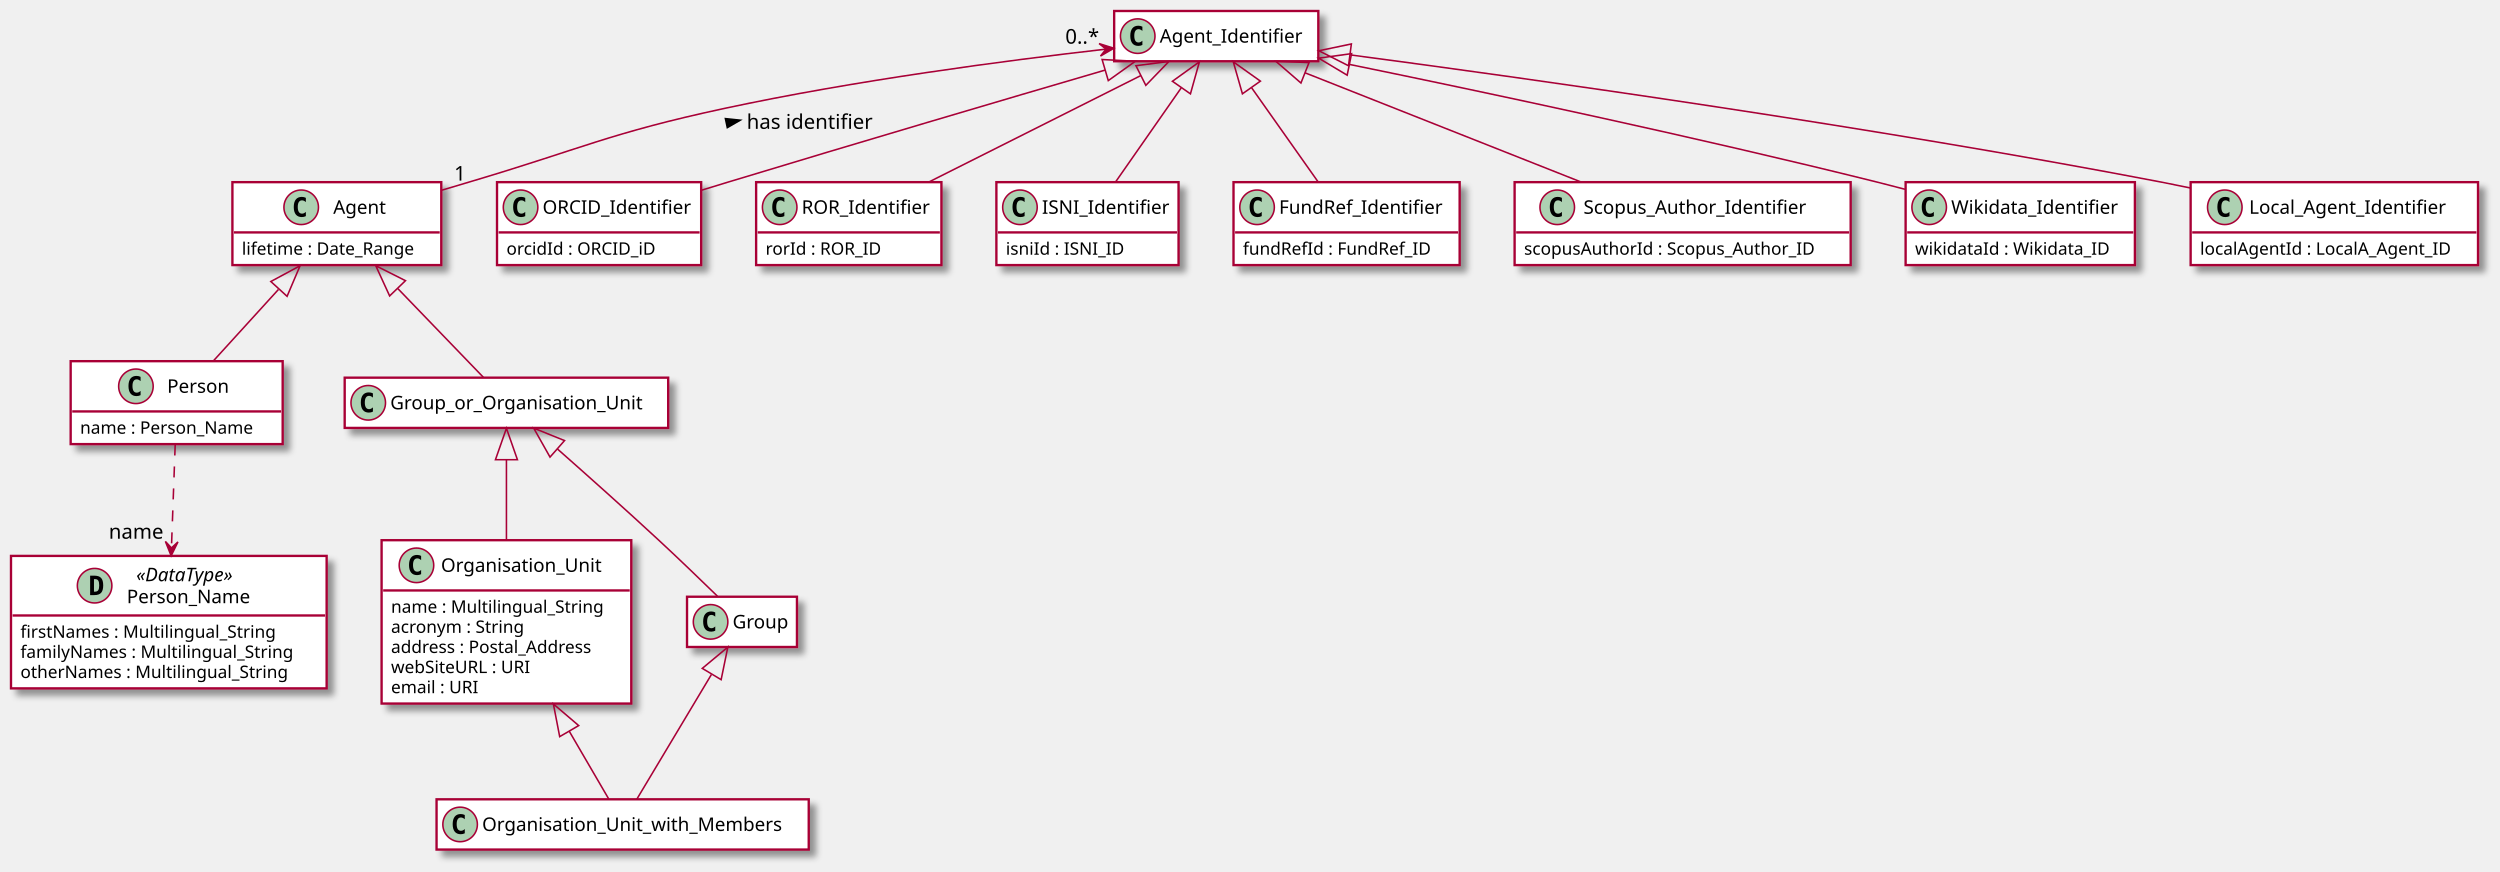
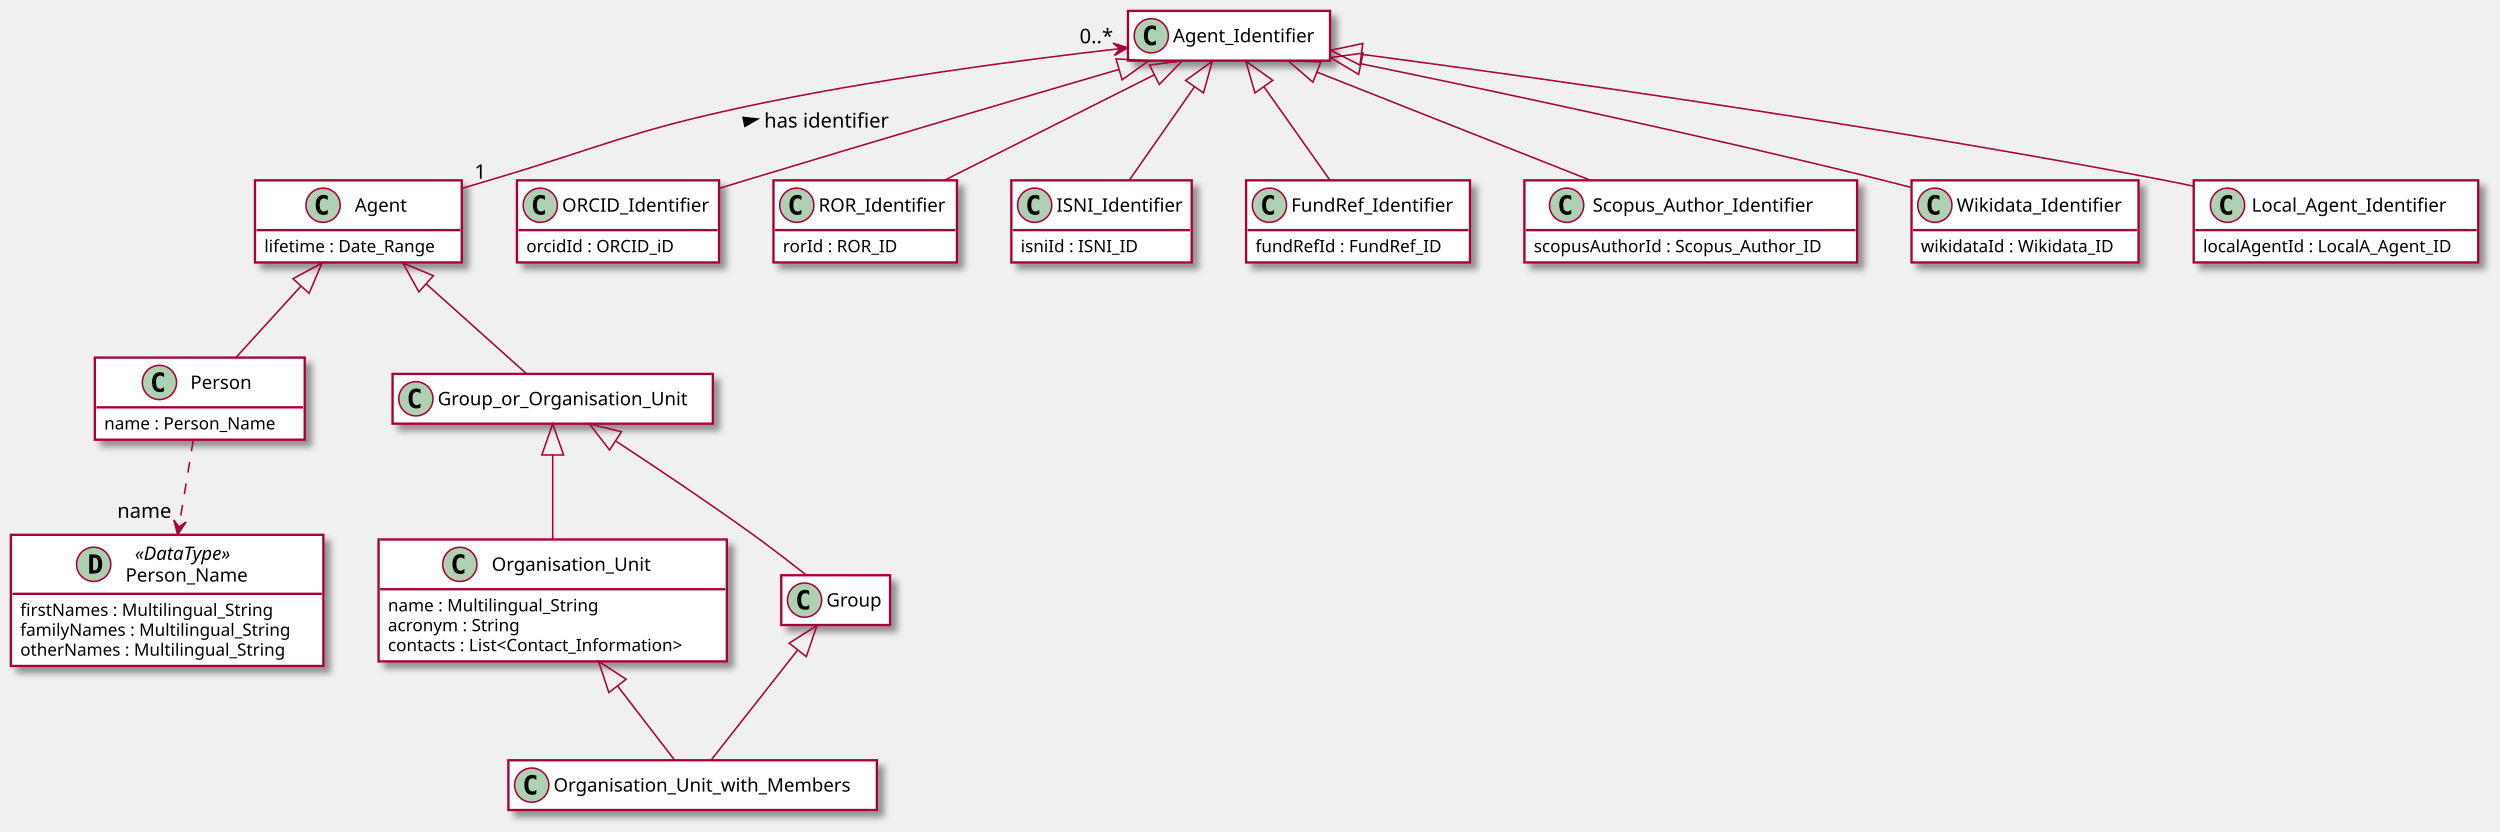
- <svg xmlns="http://www.w3.org/2000/svg" contentScriptType="application/ecmascript" contentStyleType="text/css" height="555px" preserveAspectRatio="none" style="width:1592px;height:555px;background:#FFFFFF;" version="1.1" viewBox="0 0 1592 555" width="1592px" zoomAndPan="magnify">
+ <svg xmlns="http://www.w3.org/2000/svg" contentScriptType="application/ecmascript" contentStyleType="text/css" height="535px" preserveAspectRatio="none" style="width:1608px;height:535px;background:#FFFFFF;" version="1.1" viewBox="0 0 1608 535" width="1608px" zoomAndPan="magnify">
  <defs>
-     <filter height="300%" id="f1h474g805j4cb" width="300%" x="-1" y="-1">
+     <filter height="300%" id="f1c7qupu6q05fz" width="300%" x="-1" y="-1">
      <feGaussianBlur result="blurOut" stdDeviation="2.0" />
      <feColorMatrix in="blurOut" result="blurOut2" type="matrix" values="0 0 0 0 0 0 0 0 0 0 0 0 0 0 0 0 0 0 .4 0" />
      <feOffset dx="4.0" dy="4.0" in="blurOut2" result="blurOut3" />
      <feBlend in="SourceGraphic" in2="blurOut3" mode="normal" />
    </filter>
  </defs>
  <g>
-     <rect codeLine="10" fill="#FFFFFF" filter="url(#f1h474g805j4cb)" height="52.805" id="Agent" style="stroke:#A80036;stroke-width:1.5;" width="133" x="148" y="116" />
-     <ellipse cx="191.8" cy="132" fill="#ADD1B2" rx="11" ry="11" style="stroke:#A80036;stroke-width:1.0;" />
-     <path d="M194.769,137.641 Q194.191,137.938 193.55,138.078 Q192.909,138.234 192.206,138.234 Q189.706,138.234 188.378,136.594 Q187.066,134.938 187.066,131.812 Q187.066,128.688 188.378,127.031 Q189.706,125.375 192.206,125.375 Q192.909,125.375 193.55,125.531 Q194.206,125.688 194.769,125.984 L194.769,128.703 Q194.144,128.125 193.55,127.859 Q192.956,127.578 192.331,127.578 Q190.988,127.578 190.3,128.656 Q189.613,129.719 189.613,131.812 Q189.613,133.906 190.3,134.984 Q190.988,136.047 192.331,136.047 Q192.956,136.047 193.55,135.781 Q194.144,135.5 194.769,134.922 L194.769,137.641 Z " fill="#000000" />
-     <text fill="#000000" font-family="sans-serif" font-size="12" lengthAdjust="spacing" textLength="37" x="212.2" y="136.154">Agent</text>
-     <line style="stroke:#A80036;stroke-width:1.5;" x1="149" x2="280" y1="148" y2="148" />
-     <text fill="#000000" font-family="sans-serif" font-size="11" lengthAdjust="spacing" textLength="121" x="154" y="162.21">lifetime : Date_Range</text>
-     <rect codeLine="16" fill="#FFFFFF" filter="url(#f1h474g805j4cb)" height="52.805" id="Person" style="stroke:#A80036;stroke-width:1.5;" width="135" x="45" y="230" />
-     <ellipse cx="86.55" cy="246" fill="#ADD1B2" rx="11" ry="11" style="stroke:#A80036;stroke-width:1.0;" />
-     <path d="M89.519,251.641 Q88.941,251.938 88.3,252.078 Q87.659,252.234 86.956,252.234 Q84.456,252.234 83.128,250.594 Q81.816,248.938 81.816,245.812 Q81.816,242.688 83.128,241.031 Q84.456,239.375 86.956,239.375 Q87.659,239.375 88.3,239.531 Q88.956,239.688 89.519,239.984 L89.519,242.703 Q88.894,242.125 88.3,241.859 Q87.706,241.578 87.081,241.578 Q85.737,241.578 85.05,242.656 Q84.362,243.719 84.362,245.812 Q84.362,247.906 85.05,248.984 Q85.737,250.047 87.081,250.047 Q87.706,250.047 88.3,249.781 Q88.894,249.5 89.519,248.922 L89.519,251.641 Z " fill="#000000" />
-     <text fill="#000000" font-family="sans-serif" font-size="12" lengthAdjust="spacing" textLength="44" x="106.45" y="250.154">Person</text>
-     <line style="stroke:#A80036;stroke-width:1.5;" x1="46" x2="179" y1="262" y2="262" />
-     <text fill="#000000" font-family="sans-serif" font-size="11" lengthAdjust="spacing" textLength="123" x="51" y="276.21">name : Person_Name</text>
-     <rect codeLine="75" fill="#FFFFFF" filter="url(#f1h474g805j4cb)" height="84.352" id="Person_Name" style="stroke:#A80036;stroke-width:1.5;" width="201" x="7" y="354" />
-     <ellipse cx="60.25" cy="372.969" fill="#ADD0B2" rx="11" ry="11" style="stroke:#A80036;stroke-width:1.0;" />
-     <path d="M59.844,368.781 L59.844,376.766 L60.5,376.766 Q61.938,376.766 62.547,375.859 Q63.172,374.938 63.172,372.766 Q63.172,370.594 62.547,369.688 Q61.938,368.781 60.5,368.781 L59.844,368.781 Z M57.391,366.578 L60.016,366.578 Q63.047,366.578 64.375,368.031 Q65.719,369.469 65.719,372.766 Q65.719,376.062 64.375,377.516 Q63.047,378.969 60.016,378.969 L57.391,378.969 L57.391,366.578 Z " fill="#000000" />
-     <text fill="#000000" font-family="sans-serif" font-size="12" font-style="italic" lengthAdjust="spacing" textLength="74" x="86.75" y="370.139">«DataType»</text>
-     <text fill="#000000" font-family="sans-serif" font-size="12" lengthAdjust="spacing" textLength="86" x="80.75" y="384.107">Person_Name</text>
-     <line style="stroke:#A80036;stroke-width:1.5;" x1="8" x2="207" y1="391.938" y2="391.938" />
-     <text fill="#000000" font-family="sans-serif" font-size="11" lengthAdjust="spacing" textLength="178" x="13" y="406.148">firstNames : Multilingual_String</text>
-     <text fill="#000000" font-family="sans-serif" font-size="11" lengthAdjust="spacing" textLength="189" x="13" y="418.953">familyNames : Multilingual_String</text>
-     <text fill="#000000" font-family="sans-serif" font-size="11" lengthAdjust="spacing" textLength="185" x="13" y="431.757">otherNames : Multilingual_String</text>
-     <rect codeLine="22" fill="#FFFFFF" filter="url(#f1h474g805j4cb)" height="32" id="Agent_Identifier" style="stroke:#A80036;stroke-width:1.5;" width="130" x="709.5" y="7" />
-     <ellipse cx="724.5" cy="23" fill="#ADD1B2" rx="11" ry="11" style="stroke:#A80036;stroke-width:1.0;" />
-     <path d="M727.469,28.641 Q726.891,28.938 726.25,29.078 Q725.609,29.234 724.906,29.234 Q722.406,29.234 721.078,27.594 Q719.766,25.938 719.766,22.812 Q719.766,19.688 721.078,18.031 Q722.406,16.375 724.906,16.375 Q725.609,16.375 726.25,16.531 Q726.906,16.688 727.469,16.984 L727.469,19.703 Q726.844,19.125 726.25,18.859 Q725.656,18.578 725.031,18.578 Q723.688,18.578 723,19.656 Q722.312,20.719 722.312,22.812 Q722.312,24.906 723,25.984 Q723.688,27.047 725.031,27.047 Q725.656,27.047 726.25,26.781 Q726.844,26.5 727.469,25.922 L727.469,28.641 Z " fill="#000000" />
-     <text fill="#000000" font-family="sans-serif" font-size="12" lengthAdjust="spacing" textLength="98" x="738.5" y="27.154">Agent_Identifier</text>
-     <rect codeLine="27" fill="#FFFFFF" filter="url(#f1h474g805j4cb)" height="52.805" id="ORCID_Identifier" style="stroke:#A80036;stroke-width:1.5;" width="130" x="316.5" y="116" />
-     <ellipse cx="331.5" cy="132" fill="#ADD1B2" rx="11" ry="11" style="stroke:#A80036;stroke-width:1.0;" />
-     <path d="M334.469,137.641 Q333.891,137.938 333.25,138.078 Q332.609,138.234 331.906,138.234 Q329.406,138.234 328.078,136.594 Q326.766,134.938 326.766,131.812 Q326.766,128.688 328.078,127.031 Q329.406,125.375 331.906,125.375 Q332.609,125.375 333.25,125.531 Q333.906,125.688 334.469,125.984 L334.469,128.703 Q333.844,128.125 333.25,127.859 Q332.656,127.578 332.031,127.578 Q330.688,127.578 330,128.656 Q329.312,129.719 329.312,131.812 Q329.312,133.906 330,134.984 Q330.688,136.047 332.031,136.047 Q332.656,136.047 333.25,135.781 Q333.844,135.5 334.469,134.922 L334.469,137.641 Z " fill="#000000" />
-     <text fill="#000000" font-family="sans-serif" font-size="12" lengthAdjust="spacing" textLength="98" x="345.5" y="136.154">ORCID_Identifier</text>
-     <line style="stroke:#A80036;stroke-width:1.5;" x1="317.5" x2="445.5" y1="148" y2="148" />
-     <text fill="#000000" font-family="sans-serif" font-size="11" lengthAdjust="spacing" textLength="102" x="322.5" y="162.21">orcidId : ORCID_iD</text>
-     <rect codeLine="33" fill="#FFFFFF" filter="url(#f1h474g805j4cb)" height="52.805" id="ROR_Identifier" style="stroke:#A80036;stroke-width:1.5;" width="118" x="481.5" y="116" />
-     <ellipse cx="496.5" cy="132" fill="#ADD1B2" rx="11" ry="11" style="stroke:#A80036;stroke-width:1.0;" />
-     <path d="M499.469,137.641 Q498.891,137.938 498.25,138.078 Q497.609,138.234 496.906,138.234 Q494.406,138.234 493.078,136.594 Q491.766,134.938 491.766,131.812 Q491.766,128.688 493.078,127.031 Q494.406,125.375 496.906,125.375 Q497.609,125.375 498.25,125.531 Q498.906,125.688 499.469,125.984 L499.469,128.703 Q498.844,128.125 498.25,127.859 Q497.656,127.578 497.031,127.578 Q495.688,127.578 495,128.656 Q494.312,129.719 494.312,131.812 Q494.312,133.906 495,134.984 Q495.688,136.047 497.031,136.047 Q497.656,136.047 498.25,135.781 Q498.844,135.5 499.469,134.922 L499.469,137.641 Z " fill="#000000" />
-     <text fill="#000000" font-family="sans-serif" font-size="12" lengthAdjust="spacing" textLength="86" x="510.5" y="136.154">ROR_Identifier</text>
-     <line style="stroke:#A80036;stroke-width:1.5;" x1="482.5" x2="598.5" y1="148" y2="148" />
-     <text fill="#000000" font-family="sans-serif" font-size="11" lengthAdjust="spacing" textLength="79" x="487.5" y="162.21">rorId : ROR_ID</text>
-     <rect codeLine="39" fill="#FFFFFF" filter="url(#f1h474g805j4cb)" height="52.805" id="ISNI_Identifier" style="stroke:#A80036;stroke-width:1.5;" width="116" x="634.5" y="116" />
-     <ellipse cx="649.5" cy="132" fill="#ADD1B2" rx="11" ry="11" style="stroke:#A80036;stroke-width:1.0;" />
-     <path d="M652.469,137.641 Q651.891,137.938 651.25,138.078 Q650.609,138.234 649.906,138.234 Q647.406,138.234 646.078,136.594 Q644.766,134.938 644.766,131.812 Q644.766,128.688 646.078,127.031 Q647.406,125.375 649.906,125.375 Q650.609,125.375 651.25,125.531 Q651.906,125.688 652.469,125.984 L652.469,128.703 Q651.844,128.125 651.25,127.859 Q650.656,127.578 650.031,127.578 Q648.688,127.578 648,128.656 Q647.312,129.719 647.312,131.812 Q647.312,133.906 648,134.984 Q648.688,136.047 650.031,136.047 Q650.656,136.047 651.25,135.781 Q651.844,135.5 652.469,134.922 L652.469,137.641 Z " fill="#000000" />
-     <text fill="#000000" font-family="sans-serif" font-size="12" lengthAdjust="spacing" textLength="84" x="663.5" y="136.154">ISNI_Identifier</text>
-     <line style="stroke:#A80036;stroke-width:1.5;" x1="635.5" x2="749.5" y1="148" y2="148" />
-     <text fill="#000000" font-family="sans-serif" font-size="11" lengthAdjust="spacing" textLength="81" x="640.5" y="162.21">isniId : ISNI_ID</text>
-     <rect codeLine="45" fill="#FFFFFF" filter="url(#f1h474g805j4cb)" height="52.805" id="FundRef_Identifier" style="stroke:#A80036;stroke-width:1.5;" width="144" x="785.5" y="116" />
-     <ellipse cx="800.5" cy="132" fill="#ADD1B2" rx="11" ry="11" style="stroke:#A80036;stroke-width:1.0;" />
-     <path d="M803.469,137.641 Q802.891,137.938 802.25,138.078 Q801.609,138.234 800.906,138.234 Q798.406,138.234 797.078,136.594 Q795.766,134.938 795.766,131.812 Q795.766,128.688 797.078,127.031 Q798.406,125.375 800.906,125.375 Q801.609,125.375 802.25,125.531 Q802.906,125.688 803.469,125.984 L803.469,128.703 Q802.844,128.125 802.25,127.859 Q801.656,127.578 801.031,127.578 Q799.688,127.578 799,128.656 Q798.312,129.719 798.312,131.812 Q798.312,133.906 799,134.984 Q799.688,136.047 801.031,136.047 Q801.656,136.047 802.25,135.781 Q802.844,135.5 803.469,134.922 L803.469,137.641 Z " fill="#000000" />
-     <text fill="#000000" font-family="sans-serif" font-size="12" lengthAdjust="spacing" textLength="112" x="814.5" y="136.154">FundRef_Identifier</text>
-     <line style="stroke:#A80036;stroke-width:1.5;" x1="786.5" x2="928.5" y1="148" y2="148" />
-     <text fill="#000000" font-family="sans-serif" font-size="11" lengthAdjust="spacing" textLength="127" x="791.5" y="162.21">fundRefId : FundRef_ID</text>
-     <rect codeLine="51" fill="#FFFFFF" filter="url(#f1h474g805j4cb)" height="52.805" id="Scopus_Author_Identifier" style="stroke:#A80036;stroke-width:1.5;" width="214" x="964.5" y="116" />
-     <ellipse cx="991.65" cy="132" fill="#ADD1B2" rx="11" ry="11" style="stroke:#A80036;stroke-width:1.0;" />
-     <path d="M994.619,137.641 Q994.041,137.938 993.4,138.078 Q992.759,138.234 992.056,138.234 Q989.556,138.234 988.228,136.594 Q986.916,134.938 986.916,131.812 Q986.916,128.688 988.228,127.031 Q989.556,125.375 992.056,125.375 Q992.759,125.375 993.4,125.531 Q994.056,125.688 994.619,125.984 L994.619,128.703 Q993.994,128.125 993.4,127.859 Q992.806,127.578 992.181,127.578 Q990.837,127.578 990.15,128.656 Q989.462,129.719 989.462,131.812 Q989.462,133.906 990.15,134.984 Q990.837,136.047 992.181,136.047 Q992.806,136.047 993.4,135.781 Q993.994,135.5 994.619,134.922 L994.619,137.641 Z " fill="#000000" />
-     <text fill="#000000" font-family="sans-serif" font-size="12" lengthAdjust="spacing" textLength="155" x="1008.35" y="136.154">Scopus_Author_Identifier</text>
-     <line style="stroke:#A80036;stroke-width:1.5;" x1="965.5" x2="1177.5" y1="148" y2="148" />
-     <text fill="#000000" font-family="sans-serif" font-size="11" lengthAdjust="spacing" textLength="202" x="970.5" y="162.21">scopusAuthorId : Scopus_Author_ID</text>
-     <rect codeLine="57" fill="#FFFFFF" filter="url(#f1h474g805j4cb)" height="52.805" id="Wikidata_Identifier" style="stroke:#A80036;stroke-width:1.5;" width="146" x="1213.5" y="116" />
-     <ellipse cx="1228.5" cy="132" fill="#ADD1B2" rx="11" ry="11" style="stroke:#A80036;stroke-width:1.0;" />
-     <path d="M1231.469,137.641 Q1230.891,137.938 1230.25,138.078 Q1229.609,138.234 1228.906,138.234 Q1226.406,138.234 1225.078,136.594 Q1223.766,134.938 1223.766,131.812 Q1223.766,128.688 1225.078,127.031 Q1226.406,125.375 1228.906,125.375 Q1229.609,125.375 1230.25,125.531 Q1230.906,125.688 1231.469,125.984 L1231.469,128.703 Q1230.844,128.125 1230.25,127.859 Q1229.656,127.578 1229.031,127.578 Q1227.688,127.578 1227,128.656 Q1226.312,129.719 1226.312,131.812 Q1226.312,133.906 1227,134.984 Q1227.688,136.047 1229.031,136.047 Q1229.656,136.047 1230.25,135.781 Q1230.844,135.5 1231.469,134.922 L1231.469,137.641 Z " fill="#000000" />
-     <text fill="#000000" font-family="sans-serif" font-size="12" lengthAdjust="spacing" textLength="114" x="1242.5" y="136.154">Wikidata_Identifier</text>
-     <line style="stroke:#A80036;stroke-width:1.5;" x1="1214.5" x2="1358.5" y1="148" y2="148" />
-     <text fill="#000000" font-family="sans-serif" font-size="11" lengthAdjust="spacing" textLength="131" x="1219.5" y="162.21">wikidataId : Wikidata_ID</text>
-     <rect codeLine="63" fill="#FFFFFF" filter="url(#f1h474g805j4cb)" height="52.805" id="Local_Agent_Identifier" style="stroke:#A80036;stroke-width:1.5;" width="183" x="1395" y="116" />
-     <ellipse cx="1416.75" cy="132" fill="#ADD1B2" rx="11" ry="11" style="stroke:#A80036;stroke-width:1.0;" />
-     <path d="M1419.719,137.641 Q1419.141,137.938 1418.5,138.078 Q1417.859,138.234 1417.156,138.234 Q1414.656,138.234 1413.328,136.594 Q1412.016,134.938 1412.016,131.812 Q1412.016,128.688 1413.328,127.031 Q1414.656,125.375 1417.156,125.375 Q1417.859,125.375 1418.5,125.531 Q1419.156,125.688 1419.719,125.984 L1419.719,128.703 Q1419.094,128.125 1418.5,127.859 Q1417.906,127.578 1417.281,127.578 Q1415.938,127.578 1415.25,128.656 Q1414.562,129.719 1414.562,131.812 Q1414.562,133.906 1415.25,134.984 Q1415.938,136.047 1417.281,136.047 Q1417.906,136.047 1418.5,135.781 Q1419.094,135.5 1419.719,134.922 L1419.719,137.641 Z " fill="#000000" />
-     <text fill="#000000" font-family="sans-serif" font-size="12" lengthAdjust="spacing" textLength="136" x="1432.25" y="136.154">Local_Agent_Identifier</text>
-     <line style="stroke:#A80036;stroke-width:1.5;" x1="1396" x2="1577" y1="148" y2="148" />
-     <text fill="#000000" font-family="sans-serif" font-size="11" lengthAdjust="spacing" textLength="171" x="1401" y="162.21">localAgentId : LocalA_Agent_ID</text>
-     <rect codeLine="91" fill="#FFFFFF" filter="url(#f1h474g805j4cb)" height="32" id="Group_or_Organisation_Unit" style="stroke:#A80036;stroke-width:1.5;" width="206" x="219.5" y="240.5" />
-     <ellipse cx="234.5" cy="256.5" fill="#ADD1B2" rx="11" ry="11" style="stroke:#A80036;stroke-width:1.0;" />
-     <path d="M237.469,262.141 Q236.891,262.438 236.25,262.578 Q235.609,262.734 234.906,262.734 Q232.406,262.734 231.078,261.094 Q229.766,259.438 229.766,256.312 Q229.766,253.188 231.078,251.531 Q232.406,249.875 234.906,249.875 Q235.609,249.875 236.25,250.031 Q236.906,250.188 237.469,250.484 L237.469,253.203 Q236.844,252.625 236.25,252.359 Q235.656,252.078 235.031,252.078 Q233.688,252.078 233,253.156 Q232.312,254.219 232.312,256.312 Q232.312,258.406 233,259.484 Q233.688,260.547 235.031,260.547 Q235.656,260.547 236.25,260.281 Q236.844,260 237.469,259.422 L237.469,262.141 Z " fill="#000000" />
-     <text fill="#000000" font-family="sans-serif" font-size="12" lengthAdjust="spacing" textLength="174" x="248.5" y="260.654">Group_or_Organisation_Unit</text>
-     <rect codeLine="109" fill="#FFFFFF" filter="url(#f1h474g805j4cb)" height="104.023" id="Organisation_Unit" style="stroke:#A80036;stroke-width:1.5;" width="159" x="243" y="344" />
-     <ellipse cx="265.2" cy="360" fill="#ADD1B2" rx="11" ry="11" style="stroke:#A80036;stroke-width:1.0;" />
-     <path d="M268.169,365.641 Q267.591,365.938 266.95,366.078 Q266.309,366.234 265.606,366.234 Q263.106,366.234 261.778,364.594 Q260.466,362.938 260.466,359.812 Q260.466,356.688 261.778,355.031 Q263.106,353.375 265.606,353.375 Q266.309,353.375 266.95,353.531 Q267.606,353.688 268.169,353.984 L268.169,356.703 Q267.544,356.125 266.95,355.859 Q266.356,355.578 265.731,355.578 Q264.387,355.578 263.7,356.656 Q263.012,357.719 263.012,359.812 Q263.012,361.906 263.7,362.984 Q264.387,364.047 265.731,364.047 Q266.356,364.047 266.95,363.781 Q267.544,363.5 268.169,362.922 L268.169,365.641 Z " fill="#000000" />
-     <text fill="#000000" font-family="sans-serif" font-size="12" lengthAdjust="spacing" textLength="111" x="280.8" y="364.154">Organisation_Unit</text>
-     <line style="stroke:#A80036;stroke-width:1.5;" x1="244" x2="401" y1="376" y2="376" />
-     <text fill="#000000" font-family="sans-serif" font-size="11" lengthAdjust="spacing" textLength="147" x="249" y="390.21">name : Multilingual_String</text>
-     <text fill="#000000" font-family="sans-serif" font-size="11" lengthAdjust="spacing" textLength="95" x="249" y="403.015">acronym : String</text>
-     <text fill="#000000" font-family="sans-serif" font-size="11" lengthAdjust="spacing" textLength="147" x="249" y="415.82">address : Postal_Address</text>
-     <text fill="#000000" font-family="sans-serif" font-size="11" lengthAdjust="spacing" textLength="96" x="249" y="428.625">webSiteURL : URI</text>
-     <text fill="#000000" font-family="sans-serif" font-size="11" lengthAdjust="spacing" textLength="61" x="249" y="441.429">email : URI</text>
-     <rect codeLine="100" fill="#FFFFFF" filter="url(#f1h474g805j4cb)" height="32" id="Group" style="stroke:#A80036;stroke-width:1.5;" width="70" x="437.5" y="380" />
-     <ellipse cx="452.5" cy="396" fill="#ADD1B2" rx="11" ry="11" style="stroke:#A80036;stroke-width:1.0;" />
-     <path d="M455.469,401.641 Q454.891,401.938 454.25,402.078 Q453.609,402.234 452.906,402.234 Q450.406,402.234 449.078,400.594 Q447.766,398.938 447.766,395.812 Q447.766,392.688 449.078,391.031 Q450.406,389.375 452.906,389.375 Q453.609,389.375 454.25,389.531 Q454.906,389.688 455.469,389.984 L455.469,392.703 Q454.844,392.125 454.25,391.859 Q453.656,391.578 453.031,391.578 Q451.688,391.578 451,392.656 Q450.312,393.719 450.312,395.812 Q450.312,397.906 451,398.984 Q451.688,400.047 453.031,400.047 Q453.656,400.047 454.25,399.781 Q454.844,399.5 455.469,398.922 L455.469,401.641 Z " fill="#000000" />
-     <text fill="#000000" font-family="sans-serif" font-size="12" lengthAdjust="spacing" textLength="38" x="466.5" y="400.154">Group</text>
-     <rect codeLine="123" fill="#FFFFFF" filter="url(#f1h474g805j4cb)" height="32" id="Organisation_Unit_with_Members" style="stroke:#A80036;stroke-width:1.5;" width="237" x="278" y="509" />
-     <ellipse cx="293" cy="525" fill="#ADD1B2" rx="11" ry="11" style="stroke:#A80036;stroke-width:1.0;" />
-     <path d="M295.969,530.641 Q295.391,530.938 294.75,531.078 Q294.109,531.234 293.406,531.234 Q290.906,531.234 289.578,529.594 Q288.266,527.938 288.266,524.812 Q288.266,521.688 289.578,520.031 Q290.906,518.375 293.406,518.375 Q294.109,518.375 294.75,518.531 Q295.406,518.688 295.969,518.984 L295.969,521.703 Q295.344,521.125 294.75,520.859 Q294.156,520.578 293.531,520.578 Q292.188,520.578 291.5,521.656 Q290.812,522.719 290.812,524.812 Q290.812,526.906 291.5,527.984 Q292.188,529.047 293.531,529.047 Q294.156,529.047 294.75,528.781 Q295.344,528.5 295.969,527.922 L295.969,530.641 Z " fill="#000000" />
-     <text fill="#000000" font-family="sans-serif" font-size="12" lengthAdjust="spacing" textLength="205" x="307" y="529.154">Organisation_Unit_with_Members</text>
-     <path codeLine="71" d="M177.35,184.29 C163.46,199.54 148.08,216.43 135.79,229.92 " fill="none" id="Agent-backto-Person" style="stroke:#A80036;stroke-width:1.0;" />
-     <polygon fill="none" points="172.46,179.27,191.1,169.2,182.81,188.7,172.46,179.27" style="stroke:#A80036;stroke-width:1.0;" />
-     <path codeLine="83" d="M111.57,283.04 C110.9,301.45 109.98,326.8 109.18,348.73 " fill="none" id="Person-to-Person_Name" style="stroke:#A80036;stroke-width:1.0;stroke-dasharray:7.0,7.0;" />
-     <polygon fill="#A80036" points="108.99,353.93,113.322,345.085,109.176,348.933,105.328,344.787,108.99,353.93" style="stroke:#A80036;stroke-width:1.0;" />
-     <text fill="#000000" font-family="sans-serif" font-size="13" lengthAdjust="spacing" textLength="37" x="69.279" y="343.079">name</text>
-     <path codeLine="25" d="M704,31.32 C640.23,38.61 543.98,51.27 461.5,69 C387.79,84.85 370.8,94.6 298.5,116 C292.95,117.64 287.19,119.36 281.42,121.09 " fill="none" id="Agent_Identifier-backto-Agent" style="stroke:#A80036;stroke-width:1.0;" />
-     <polygon fill="#A80036" points="709.29,30.72,699.9,27.75,704.321,31.278,700.793,35.7,709.29,30.72" style="stroke:#A80036;stroke-width:1.0;" />
-     <polygon fill="#000000" points="471.391,76.527,461.933,75.532,463.154,81.282,471.391,76.527" style="stroke:#000000;stroke-width:1.0;" />
-     <text fill="#000000" font-family="sans-serif" font-size="13" lengthAdjust="spacing" textLength="82" x="475.5" y="82.067">has identifier</text>
-     <text fill="#000000" font-family="sans-serif" font-size="13" lengthAdjust="spacing" textLength="23" x="678.379" y="27.816">0..*</text>
-     <text fill="#000000" font-family="sans-serif" font-size="13" lengthAdjust="spacing" textLength="8" x="289.177" y="115.013">1</text>
-     <path codeLine="31" d="M703.67,44.65 C640.58,63.11 545.79,91.04 463.5,116 C458.08,117.64 452.46,119.36 446.82,121.1 " fill="none" id="Agent_Identifier-backto-ORCID_Identifier" style="stroke:#A80036;stroke-width:1.0;" />
-     <polygon fill="none" points="701.82,37.9,722.98,39,705.75,51.33,701.82,37.9" style="stroke:#A80036;stroke-width:1.0;" />
-     <path codeLine="37" d="M726.51,48.1 C687.15,67.86 631.59,95.76 591.45,115.92 " fill="none" id="Agent_Identifier-backto-ROR_Identifier" style="stroke:#A80036;stroke-width:1.0;" />
-     <polygon fill="none" points="723.37,41.84,744.39,39.12,729.66,54.35,723.37,41.84" style="stroke:#A80036;stroke-width:1.0;" />
-     <path codeLine="43" d="M752.23,55.92 C739.1,74.72 722.72,98.2 710.43,115.8 " fill="none" id="Agent_Identifier-backto-ISNI_Identifier" style="stroke:#A80036;stroke-width:1.0;" />
-     <polygon fill="none" points="746.59,51.76,763.78,39.36,758.07,59.77,746.59,51.76" style="stroke:#A80036;stroke-width:1.0;" />
-     <path codeLine="49" d="M797.05,55.92 C810.33,74.72 826.91,98.2 839.35,115.8 " fill="none" id="Agent_Identifier-backto-FundRef_Identifier" style="stroke:#A80036;stroke-width:1.0;" />
-     <polygon fill="none" points="791.17,59.74,785.35,39.36,802.61,51.66,791.17,59.74" style="stroke:#A80036;stroke-width:1.0;" />
-     <path codeLine="55" d="M831.08,46.38 C881.26,66.24 954.53,95.22 1006.98,115.97 " fill="none" id="Agent_Identifier-backto-Scopus_Author_Identifier" style="stroke:#A80036;stroke-width:1.0;" />
-     <polygon fill="none" points="828.44,52.87,812.42,39,833.59,39.85,828.44,52.87" style="stroke:#A80036;stroke-width:1.0;" />
-     <path codeLine="61" d="M859.46,41.05 C944.73,58.53 1079.69,87.15 1195.5,116 C1201.23,117.43 1207.15,118.96 1213.09,120.53 " fill="none" id="Agent_Identifier-backto-Wikidata_Identifier" style="stroke:#A80036;stroke-width:1.0;" />
-     <polygon fill="none" points="857.88,47.88,839.68,37.02,860.68,34.16,857.88,47.88" style="stroke:#A80036;stroke-width:1.0;" />
-     <path codeLine="67" d="M859.77,34.95 C976.75,50.44 1193.33,80.83 1376.5,116 C1382.47,117.15 1388.6,118.39 1394.78,119.69 " fill="none" id="Agent_Identifier-backto-Local_Agent_Identifier" style="stroke:#A80036;stroke-width:1.0;" />
-     <polygon fill="none" points="858.73,41.87,839.81,32.32,860.55,27.99,858.73,41.87" style="stroke:#A80036;stroke-width:1.0;" />
-     <path codeLine="96" d="M253.35,183.79 C272.25,203.39 293.85,225.79 307.8,240.26 " fill="none" id="Agent-backto-Group_or_Organisation_Unit" style="stroke:#A80036;stroke-width:1.0;" />
-     <polygon fill="none" points="248.12,188.45,239.28,169.2,258.2,178.73,248.12,188.45" style="stroke:#A80036;stroke-width:1.0;" />
-     <path codeLine="119" d="M322.5,292.82 C322.5,308.36 322.5,326.91 322.5,343.91 " fill="none" id="Group_or_Organisation_Unit-backto-Organisation_Unit" style="stroke:#A80036;stroke-width:1.0;" />
-     <polygon fill="none" points="315.5,292.74,322.5,272.74,329.5,292.74,315.5,292.74" style="stroke:#A80036;stroke-width:1.0;" />
-     <path codeLine="105" d="M354.94,285.88 C373.91,302.62 398.25,324.31 419.5,344 C432.24,355.8 446.4,369.46 456.88,379.67 " fill="none" id="Group_or_Organisation_Unit-backto-Group" style="stroke:#A80036;stroke-width:1.0;" />
-     <polygon fill="none" points="350.25,291.08,339.85,272.62,359.49,280.56,350.25,291.08" style="stroke:#A80036;stroke-width:1.0;" />
-     <path codeLine="128" d="M453.06,429.48 C437.77,455.04 417.15,489.48 405.5,508.95 " fill="none" id="Group-backto-Organisation_Unit_with_Members" style="stroke:#A80036;stroke-width:1.0;" />
-     <polygon fill="none" points="447.21,425.63,463.48,412.07,459.22,432.82,447.21,425.63" style="stroke:#A80036;stroke-width:1.0;" />
-     <path codeLine="132" d="M362.46,465.59 C371.95,481.87 381.18,497.71 387.63,508.77 " fill="none" id="Organisation_Unit-backto-Organisation_Unit_with_Members" style="stroke:#A80036;stroke-width:1.0;" />
-     <polygon fill="none" points="356.41,469.09,352.39,448.29,368.5,462.05,356.41,469.09" style="stroke:#A80036;stroke-width:1.0;" />
+     <rect codeLine="10" fill="#FFFFFF" filter="url(#f1c7qupu6q05fz)" height="52.805" id="Agent" style="stroke:#A80036;stroke-width:1.5;" width="133" x="164" y="116" />
+     <ellipse cx="207.8" cy="132" fill="#ADD1B2" rx="11" ry="11" style="stroke:#A80036;stroke-width:1.0;" />
+     <path d="M210.769,137.641 Q210.191,137.938 209.55,138.078 Q208.909,138.234 208.206,138.234 Q205.706,138.234 204.378,136.594 Q203.066,134.938 203.066,131.812 Q203.066,128.688 204.378,127.031 Q205.706,125.375 208.206,125.375 Q208.909,125.375 209.55,125.531 Q210.206,125.688 210.769,125.984 L210.769,128.703 Q210.144,128.125 209.55,127.859 Q208.956,127.578 208.331,127.578 Q206.988,127.578 206.3,128.656 Q205.613,129.719 205.613,131.812 Q205.613,133.906 206.3,134.984 Q206.988,136.047 208.331,136.047 Q208.956,136.047 209.55,135.781 Q210.144,135.5 210.769,134.922 L210.769,137.641 Z " fill="#000000" />
+     <text fill="#000000" font-family="sans-serif" font-size="12" lengthAdjust="spacing" textLength="37" x="228.2" y="136.154">Agent</text>
+     <line style="stroke:#A80036;stroke-width:1.5;" x1="165" x2="296" y1="148" y2="148" />
+     <text fill="#000000" font-family="sans-serif" font-size="11" lengthAdjust="spacing" textLength="121" x="170" y="162.21">lifetime : Date_Range</text>
+     <rect codeLine="16" fill="#FFFFFF" filter="url(#f1c7qupu6q05fz)" height="52.805" id="Person" style="stroke:#A80036;stroke-width:1.5;" width="135" x="61" y="230" />
+     <ellipse cx="102.55" cy="246" fill="#ADD1B2" rx="11" ry="11" style="stroke:#A80036;stroke-width:1.0;" />
+     <path d="M105.519,251.641 Q104.941,251.938 104.3,252.078 Q103.659,252.234 102.956,252.234 Q100.456,252.234 99.128,250.594 Q97.816,248.938 97.816,245.812 Q97.816,242.688 99.128,241.031 Q100.456,239.375 102.956,239.375 Q103.659,239.375 104.3,239.531 Q104.956,239.688 105.519,239.984 L105.519,242.703 Q104.894,242.125 104.3,241.859 Q103.706,241.578 103.081,241.578 Q101.737,241.578 101.05,242.656 Q100.362,243.719 100.362,245.812 Q100.362,247.906 101.05,248.984 Q101.737,250.047 103.081,250.047 Q103.706,250.047 104.3,249.781 Q104.894,249.5 105.519,248.922 L105.519,251.641 Z " fill="#000000" />
+     <text fill="#000000" font-family="sans-serif" font-size="12" lengthAdjust="spacing" textLength="44" x="122.45" y="250.154">Person</text>
+     <line style="stroke:#A80036;stroke-width:1.5;" x1="62" x2="195" y1="262" y2="262" />
+     <text fill="#000000" font-family="sans-serif" font-size="11" lengthAdjust="spacing" textLength="123" x="67" y="276.21">name : Person_Name</text>
+     <rect codeLine="75" fill="#FFFFFF" filter="url(#f1c7qupu6q05fz)" height="84.352" id="Person_Name" style="stroke:#A80036;stroke-width:1.5;" width="201" x="7" y="344" />
+     <ellipse cx="60.25" cy="362.969" fill="#ADD0B2" rx="11" ry="11" style="stroke:#A80036;stroke-width:1.0;" />
+     <path d="M59.844,358.781 L59.844,366.766 L60.5,366.766 Q61.938,366.766 62.547,365.859 Q63.172,364.938 63.172,362.766 Q63.172,360.594 62.547,359.688 Q61.938,358.781 60.5,358.781 L59.844,358.781 Z M57.391,356.578 L60.016,356.578 Q63.047,356.578 64.375,358.031 Q65.719,359.469 65.719,362.766 Q65.719,366.062 64.375,367.516 Q63.047,368.969 60.016,368.969 L57.391,368.969 L57.391,356.578 Z " fill="#000000" />
+     <text fill="#000000" font-family="sans-serif" font-size="12" font-style="italic" lengthAdjust="spacing" textLength="74" x="86.75" y="360.139">«DataType»</text>
+     <text fill="#000000" font-family="sans-serif" font-size="12" lengthAdjust="spacing" textLength="86" x="80.75" y="374.107">Person_Name</text>
+     <line style="stroke:#A80036;stroke-width:1.5;" x1="8" x2="207" y1="381.938" y2="381.938" />
+     <text fill="#000000" font-family="sans-serif" font-size="11" lengthAdjust="spacing" textLength="178" x="13" y="396.148">firstNames : Multilingual_String</text>
+     <text fill="#000000" font-family="sans-serif" font-size="11" lengthAdjust="spacing" textLength="189" x="13" y="408.953">familyNames : Multilingual_String</text>
+     <text fill="#000000" font-family="sans-serif" font-size="11" lengthAdjust="spacing" textLength="185" x="13" y="421.757">otherNames : Multilingual_String</text>
+     <rect codeLine="22" fill="#FFFFFF" filter="url(#f1c7qupu6q05fz)" height="32" id="Agent_Identifier" style="stroke:#A80036;stroke-width:1.5;" width="130" x="725.5" y="7" />
+     <ellipse cx="740.5" cy="23" fill="#ADD1B2" rx="11" ry="11" style="stroke:#A80036;stroke-width:1.0;" />
+     <path d="M743.469,28.641 Q742.891,28.938 742.25,29.078 Q741.609,29.234 740.906,29.234 Q738.406,29.234 737.078,27.594 Q735.766,25.938 735.766,22.812 Q735.766,19.688 737.078,18.031 Q738.406,16.375 740.906,16.375 Q741.609,16.375 742.25,16.531 Q742.906,16.688 743.469,16.984 L743.469,19.703 Q742.844,19.125 742.25,18.859 Q741.656,18.578 741.031,18.578 Q739.688,18.578 739,19.656 Q738.312,20.719 738.312,22.812 Q738.312,24.906 739,25.984 Q739.688,27.047 741.031,27.047 Q741.656,27.047 742.25,26.781 Q742.844,26.5 743.469,25.922 L743.469,28.641 Z " fill="#000000" />
+     <text fill="#000000" font-family="sans-serif" font-size="12" lengthAdjust="spacing" textLength="98" x="754.5" y="27.154">Agent_Identifier</text>
+     <rect codeLine="27" fill="#FFFFFF" filter="url(#f1c7qupu6q05fz)" height="52.805" id="ORCID_Identifier" style="stroke:#A80036;stroke-width:1.5;" width="130" x="332.5" y="116" />
+     <ellipse cx="347.5" cy="132" fill="#ADD1B2" rx="11" ry="11" style="stroke:#A80036;stroke-width:1.0;" />
+     <path d="M350.469,137.641 Q349.891,137.938 349.25,138.078 Q348.609,138.234 347.906,138.234 Q345.406,138.234 344.078,136.594 Q342.766,134.938 342.766,131.812 Q342.766,128.688 344.078,127.031 Q345.406,125.375 347.906,125.375 Q348.609,125.375 349.25,125.531 Q349.906,125.688 350.469,125.984 L350.469,128.703 Q349.844,128.125 349.25,127.859 Q348.656,127.578 348.031,127.578 Q346.688,127.578 346,128.656 Q345.312,129.719 345.312,131.812 Q345.312,133.906 346,134.984 Q346.688,136.047 348.031,136.047 Q348.656,136.047 349.25,135.781 Q349.844,135.5 350.469,134.922 L350.469,137.641 Z " fill="#000000" />
+     <text fill="#000000" font-family="sans-serif" font-size="12" lengthAdjust="spacing" textLength="98" x="361.5" y="136.154">ORCID_Identifier</text>
+     <line style="stroke:#A80036;stroke-width:1.5;" x1="333.5" x2="461.5" y1="148" y2="148" />
+     <text fill="#000000" font-family="sans-serif" font-size="11" lengthAdjust="spacing" textLength="102" x="338.5" y="162.21">orcidId : ORCID_iD</text>
+     <rect codeLine="33" fill="#FFFFFF" filter="url(#f1c7qupu6q05fz)" height="52.805" id="ROR_Identifier" style="stroke:#A80036;stroke-width:1.5;" width="118" x="497.5" y="116" />
+     <ellipse cx="512.5" cy="132" fill="#ADD1B2" rx="11" ry="11" style="stroke:#A80036;stroke-width:1.0;" />
+     <path d="M515.469,137.641 Q514.891,137.938 514.25,138.078 Q513.609,138.234 512.906,138.234 Q510.406,138.234 509.078,136.594 Q507.766,134.938 507.766,131.812 Q507.766,128.688 509.078,127.031 Q510.406,125.375 512.906,125.375 Q513.609,125.375 514.25,125.531 Q514.906,125.688 515.469,125.984 L515.469,128.703 Q514.844,128.125 514.25,127.859 Q513.656,127.578 513.031,127.578 Q511.688,127.578 511,128.656 Q510.312,129.719 510.312,131.812 Q510.312,133.906 511,134.984 Q511.688,136.047 513.031,136.047 Q513.656,136.047 514.25,135.781 Q514.844,135.5 515.469,134.922 L515.469,137.641 Z " fill="#000000" />
+     <text fill="#000000" font-family="sans-serif" font-size="12" lengthAdjust="spacing" textLength="86" x="526.5" y="136.154">ROR_Identifier</text>
+     <line style="stroke:#A80036;stroke-width:1.5;" x1="498.5" x2="614.5" y1="148" y2="148" />
+     <text fill="#000000" font-family="sans-serif" font-size="11" lengthAdjust="spacing" textLength="79" x="503.5" y="162.21">rorId : ROR_ID</text>
+     <rect codeLine="39" fill="#FFFFFF" filter="url(#f1c7qupu6q05fz)" height="52.805" id="ISNI_Identifier" style="stroke:#A80036;stroke-width:1.5;" width="116" x="650.5" y="116" />
+     <ellipse cx="665.5" cy="132" fill="#ADD1B2" rx="11" ry="11" style="stroke:#A80036;stroke-width:1.0;" />
+     <path d="M668.469,137.641 Q667.891,137.938 667.25,138.078 Q666.609,138.234 665.906,138.234 Q663.406,138.234 662.078,136.594 Q660.766,134.938 660.766,131.812 Q660.766,128.688 662.078,127.031 Q663.406,125.375 665.906,125.375 Q666.609,125.375 667.25,125.531 Q667.906,125.688 668.469,125.984 L668.469,128.703 Q667.844,128.125 667.25,127.859 Q666.656,127.578 666.031,127.578 Q664.688,127.578 664,128.656 Q663.312,129.719 663.312,131.812 Q663.312,133.906 664,134.984 Q664.688,136.047 666.031,136.047 Q666.656,136.047 667.25,135.781 Q667.844,135.5 668.469,134.922 L668.469,137.641 Z " fill="#000000" />
+     <text fill="#000000" font-family="sans-serif" font-size="12" lengthAdjust="spacing" textLength="84" x="679.5" y="136.154">ISNI_Identifier</text>
+     <line style="stroke:#A80036;stroke-width:1.5;" x1="651.5" x2="765.5" y1="148" y2="148" />
+     <text fill="#000000" font-family="sans-serif" font-size="11" lengthAdjust="spacing" textLength="81" x="656.5" y="162.21">isniId : ISNI_ID</text>
+     <rect codeLine="45" fill="#FFFFFF" filter="url(#f1c7qupu6q05fz)" height="52.805" id="FundRef_Identifier" style="stroke:#A80036;stroke-width:1.5;" width="144" x="801.5" y="116" />
+     <ellipse cx="816.5" cy="132" fill="#ADD1B2" rx="11" ry="11" style="stroke:#A80036;stroke-width:1.0;" />
+     <path d="M819.469,137.641 Q818.891,137.938 818.25,138.078 Q817.609,138.234 816.906,138.234 Q814.406,138.234 813.078,136.594 Q811.766,134.938 811.766,131.812 Q811.766,128.688 813.078,127.031 Q814.406,125.375 816.906,125.375 Q817.609,125.375 818.25,125.531 Q818.906,125.688 819.469,125.984 L819.469,128.703 Q818.844,128.125 818.25,127.859 Q817.656,127.578 817.031,127.578 Q815.688,127.578 815,128.656 Q814.312,129.719 814.312,131.812 Q814.312,133.906 815,134.984 Q815.688,136.047 817.031,136.047 Q817.656,136.047 818.25,135.781 Q818.844,135.5 819.469,134.922 L819.469,137.641 Z " fill="#000000" />
+     <text fill="#000000" font-family="sans-serif" font-size="12" lengthAdjust="spacing" textLength="112" x="830.5" y="136.154">FundRef_Identifier</text>
+     <line style="stroke:#A80036;stroke-width:1.5;" x1="802.5" x2="944.5" y1="148" y2="148" />
+     <text fill="#000000" font-family="sans-serif" font-size="11" lengthAdjust="spacing" textLength="127" x="807.5" y="162.21">fundRefId : FundRef_ID</text>
+     <rect codeLine="51" fill="#FFFFFF" filter="url(#f1c7qupu6q05fz)" height="52.805" id="Scopus_Author_Identifier" style="stroke:#A80036;stroke-width:1.5;" width="214" x="980.5" y="116" />
+     <ellipse cx="1007.65" cy="132" fill="#ADD1B2" rx="11" ry="11" style="stroke:#A80036;stroke-width:1.0;" />
+     <path d="M1010.619,137.641 Q1010.041,137.938 1009.4,138.078 Q1008.759,138.234 1008.056,138.234 Q1005.556,138.234 1004.228,136.594 Q1002.916,134.938 1002.916,131.812 Q1002.916,128.688 1004.228,127.031 Q1005.556,125.375 1008.056,125.375 Q1008.759,125.375 1009.4,125.531 Q1010.056,125.688 1010.619,125.984 L1010.619,128.703 Q1009.994,128.125 1009.4,127.859 Q1008.806,127.578 1008.181,127.578 Q1006.837,127.578 1006.15,128.656 Q1005.462,129.719 1005.462,131.812 Q1005.462,133.906 1006.15,134.984 Q1006.837,136.047 1008.181,136.047 Q1008.806,136.047 1009.4,135.781 Q1009.994,135.5 1010.619,134.922 L1010.619,137.641 Z " fill="#000000" />
+     <text fill="#000000" font-family="sans-serif" font-size="12" lengthAdjust="spacing" textLength="155" x="1024.35" y="136.154">Scopus_Author_Identifier</text>
+     <line style="stroke:#A80036;stroke-width:1.5;" x1="981.5" x2="1193.5" y1="148" y2="148" />
+     <text fill="#000000" font-family="sans-serif" font-size="11" lengthAdjust="spacing" textLength="202" x="986.5" y="162.21">scopusAuthorId : Scopus_Author_ID</text>
+     <rect codeLine="57" fill="#FFFFFF" filter="url(#f1c7qupu6q05fz)" height="52.805" id="Wikidata_Identifier" style="stroke:#A80036;stroke-width:1.5;" width="146" x="1229.5" y="116" />
+     <ellipse cx="1244.5" cy="132" fill="#ADD1B2" rx="11" ry="11" style="stroke:#A80036;stroke-width:1.0;" />
+     <path d="M1247.469,137.641 Q1246.891,137.938 1246.25,138.078 Q1245.609,138.234 1244.906,138.234 Q1242.406,138.234 1241.078,136.594 Q1239.766,134.938 1239.766,131.812 Q1239.766,128.688 1241.078,127.031 Q1242.406,125.375 1244.906,125.375 Q1245.609,125.375 1246.25,125.531 Q1246.906,125.688 1247.469,125.984 L1247.469,128.703 Q1246.844,128.125 1246.25,127.859 Q1245.656,127.578 1245.031,127.578 Q1243.688,127.578 1243,128.656 Q1242.312,129.719 1242.312,131.812 Q1242.312,133.906 1243,134.984 Q1243.688,136.047 1245.031,136.047 Q1245.656,136.047 1246.25,135.781 Q1246.844,135.5 1247.469,134.922 L1247.469,137.641 Z " fill="#000000" />
+     <text fill="#000000" font-family="sans-serif" font-size="12" lengthAdjust="spacing" textLength="114" x="1258.5" y="136.154">Wikidata_Identifier</text>
+     <line style="stroke:#A80036;stroke-width:1.5;" x1="1230.5" x2="1374.5" y1="148" y2="148" />
+     <text fill="#000000" font-family="sans-serif" font-size="11" lengthAdjust="spacing" textLength="131" x="1235.5" y="162.21">wikidataId : Wikidata_ID</text>
+     <rect codeLine="63" fill="#FFFFFF" filter="url(#f1c7qupu6q05fz)" height="52.805" id="Local_Agent_Identifier" style="stroke:#A80036;stroke-width:1.5;" width="183" x="1411" y="116" />
+     <ellipse cx="1432.75" cy="132" fill="#ADD1B2" rx="11" ry="11" style="stroke:#A80036;stroke-width:1.0;" />
+     <path d="M1435.719,137.641 Q1435.141,137.938 1434.5,138.078 Q1433.859,138.234 1433.156,138.234 Q1430.656,138.234 1429.328,136.594 Q1428.016,134.938 1428.016,131.812 Q1428.016,128.688 1429.328,127.031 Q1430.656,125.375 1433.156,125.375 Q1433.859,125.375 1434.5,125.531 Q1435.156,125.688 1435.719,125.984 L1435.719,128.703 Q1435.094,128.125 1434.5,127.859 Q1433.906,127.578 1433.281,127.578 Q1431.938,127.578 1431.25,128.656 Q1430.562,129.719 1430.562,131.812 Q1430.562,133.906 1431.25,134.984 Q1431.938,136.047 1433.281,136.047 Q1433.906,136.047 1434.5,135.781 Q1435.094,135.5 1435.719,134.922 L1435.719,137.641 Z " fill="#000000" />
+     <text fill="#000000" font-family="sans-serif" font-size="12" lengthAdjust="spacing" textLength="136" x="1448.25" y="136.154">Local_Agent_Identifier</text>
+     <line style="stroke:#A80036;stroke-width:1.5;" x1="1412" x2="1593" y1="148" y2="148" />
+     <text fill="#000000" font-family="sans-serif" font-size="11" lengthAdjust="spacing" textLength="171" x="1417" y="162.21">localAgentId : LocalA_Agent_ID</text>
+     <rect codeLine="87" fill="#FFFFFF" filter="url(#f1c7qupu6q05fz)" height="32" id="Group_or_Organisation_Unit" style="stroke:#A80036;stroke-width:1.5;" width="206" x="252.5" y="240.5" />
+     <ellipse cx="267.5" cy="256.5" fill="#ADD1B2" rx="11" ry="11" style="stroke:#A80036;stroke-width:1.0;" />
+     <path d="M270.469,262.141 Q269.891,262.438 269.25,262.578 Q268.609,262.734 267.906,262.734 Q265.406,262.734 264.078,261.094 Q262.766,259.438 262.766,256.312 Q262.766,253.188 264.078,251.531 Q265.406,249.875 267.906,249.875 Q268.609,249.875 269.25,250.031 Q269.906,250.188 270.469,250.484 L270.469,253.203 Q269.844,252.625 269.25,252.359 Q268.656,252.078 268.031,252.078 Q266.688,252.078 266,253.156 Q265.312,254.219 265.312,256.312 Q265.312,258.406 266,259.484 Q266.688,260.547 268.031,260.547 Q268.656,260.547 269.25,260.281 Q269.844,260 270.469,259.422 L270.469,262.141 Z " fill="#000000" />
+     <text fill="#000000" font-family="sans-serif" font-size="12" lengthAdjust="spacing" textLength="174" x="281.5" y="260.654">Group_or_Organisation_Unit</text>
+     <rect codeLine="105" fill="#FFFFFF" filter="url(#f1c7qupu6q05fz)" height="78.414" id="Organisation_Unit" style="stroke:#A80036;stroke-width:1.5;" width="224" x="243.5" y="347" />
+     <ellipse cx="295.75" cy="363" fill="#ADD1B2" rx="11" ry="11" style="stroke:#A80036;stroke-width:1.0;" />
+     <path d="M298.719,368.641 Q298.141,368.938 297.5,369.078 Q296.859,369.234 296.156,369.234 Q293.656,369.234 292.328,367.594 Q291.016,365.938 291.016,362.812 Q291.016,359.688 292.328,358.031 Q293.656,356.375 296.156,356.375 Q296.859,356.375 297.5,356.531 Q298.156,356.688 298.719,356.984 L298.719,359.703 Q298.094,359.125 297.5,358.859 Q296.906,358.578 296.281,358.578 Q294.938,358.578 294.25,359.656 Q293.562,360.719 293.562,362.812 Q293.562,364.906 294.25,365.984 Q294.938,367.047 296.281,367.047 Q296.906,367.047 297.5,366.781 Q298.094,366.5 298.719,365.922 L298.719,368.641 Z " fill="#000000" />
+     <text fill="#000000" font-family="sans-serif" font-size="12" lengthAdjust="spacing" textLength="111" x="316.25" y="367.154">Organisation_Unit</text>
+     <line style="stroke:#A80036;stroke-width:1.5;" x1="244.5" x2="466.5" y1="379" y2="379" />
+     <text fill="#000000" font-family="sans-serif" font-size="11" lengthAdjust="spacing" textLength="147" x="249.5" y="393.21">name : Multilingual_String</text>
+     <text fill="#000000" font-family="sans-serif" font-size="11" lengthAdjust="spacing" textLength="95" x="249.5" y="406.015">acronym : String</text>
+     <text fill="#000000" font-family="sans-serif" font-size="11" lengthAdjust="spacing" textLength="212" x="249.5" y="418.82">contacts : List&lt;Contact_Information&gt;</text>
+     <rect codeLine="96" fill="#FFFFFF" filter="url(#f1c7qupu6q05fz)" height="32" id="Group" style="stroke:#A80036;stroke-width:1.5;" width="70" x="502.5" y="370" />
+     <ellipse cx="517.5" cy="386" fill="#ADD1B2" rx="11" ry="11" style="stroke:#A80036;stroke-width:1.0;" />
+     <path d="M520.469,391.641 Q519.891,391.938 519.25,392.078 Q518.609,392.234 517.906,392.234 Q515.406,392.234 514.078,390.594 Q512.766,388.938 512.766,385.812 Q512.766,382.688 514.078,381.031 Q515.406,379.375 517.906,379.375 Q518.609,379.375 519.25,379.531 Q519.906,379.688 520.469,379.984 L520.469,382.703 Q519.844,382.125 519.25,381.859 Q518.656,381.578 518.031,381.578 Q516.688,381.578 516,382.656 Q515.312,383.719 515.312,385.812 Q515.312,387.906 516,388.984 Q516.688,390.047 518.031,390.047 Q518.656,390.047 519.25,389.781 Q519.844,389.5 520.469,388.922 L520.469,391.641 Z " fill="#000000" />
+     <text fill="#000000" font-family="sans-serif" font-size="12" lengthAdjust="spacing" textLength="38" x="531.5" y="390.154">Group</text>
+     <rect codeLine="117" fill="#FFFFFF" filter="url(#f1c7qupu6q05fz)" height="32" id="Organisation_Unit_with_Members" style="stroke:#A80036;stroke-width:1.5;" width="237" x="327" y="489" />
+     <ellipse cx="342" cy="505" fill="#ADD1B2" rx="11" ry="11" style="stroke:#A80036;stroke-width:1.0;" />
+     <path d="M344.969,510.641 Q344.391,510.938 343.75,511.078 Q343.109,511.234 342.406,511.234 Q339.906,511.234 338.578,509.594 Q337.266,507.938 337.266,504.812 Q337.266,501.688 338.578,500.031 Q339.906,498.375 342.406,498.375 Q343.109,498.375 343.75,498.531 Q344.406,498.688 344.969,498.984 L344.969,501.703 Q344.344,501.125 343.75,500.859 Q343.156,500.578 342.531,500.578 Q341.188,500.578 340.5,501.656 Q339.812,502.719 339.812,504.812 Q339.812,506.906 340.5,507.984 Q341.188,509.047 342.531,509.047 Q343.156,509.047 343.75,508.781 Q344.344,508.5 344.969,507.922 L344.969,510.641 Z " fill="#000000" />
+     <text fill="#000000" font-family="sans-serif" font-size="12" lengthAdjust="spacing" textLength="205" x="356" y="509.154">Organisation_Unit_with_Members</text>
+     <path codeLine="71" d="M193.35,184.29 C179.46,199.54 164.08,216.43 151.79,229.92 " fill="none" id="Agent-backto-Person" style="stroke:#A80036;stroke-width:1.0;" />
+     <polygon fill="none" points="188.46,179.27,207.1,169.2,198.81,188.7,188.46,179.27" style="stroke:#A80036;stroke-width:1.0;" />
+     <path codeLine="83" d="M124.25,283.3 C121.63,299.2 118.2,320.04 115.12,338.72 " fill="none" id="Person-to-Person_Name" style="stroke:#A80036;stroke-width:1.0;stroke-dasharray:7.0,7.0;" />
+     <polygon fill="#A80036" points="114.27,343.93,119.684,335.702,115.085,338.997,111.791,334.398,114.27,343.93" style="stroke:#A80036;stroke-width:1.0;" />
+     <text fill="#000000" font-family="sans-serif" font-size="13" lengthAdjust="spacing" textLength="37" x="75.4" y="333.079">name</text>
+     <path codeLine="25" d="M720,31.32 C656.23,38.61 559.98,51.27 477.5,69 C403.79,84.85 386.8,94.6 314.5,116 C308.95,117.64 303.19,119.36 297.42,121.09 " fill="none" id="Agent_Identifier-backto-Agent" style="stroke:#A80036;stroke-width:1.0;" />
+     <polygon fill="#A80036" points="725.29,30.72,715.9,27.75,720.321,31.278,716.793,35.7,725.29,30.72" style="stroke:#A80036;stroke-width:1.0;" />
+     <polygon fill="#000000" points="487.391,76.527,477.933,75.532,479.154,81.282,487.391,76.527" style="stroke:#000000;stroke-width:1.0;" />
+     <text fill="#000000" font-family="sans-serif" font-size="13" lengthAdjust="spacing" textLength="82" x="491.5" y="82.067">has identifier</text>
+     <text fill="#000000" font-family="sans-serif" font-size="13" lengthAdjust="spacing" textLength="23" x="694.379" y="27.816">0..*</text>
+     <text fill="#000000" font-family="sans-serif" font-size="13" lengthAdjust="spacing" textLength="8" x="305.177" y="115.013">1</text>
+     <path codeLine="31" d="M719.67,44.65 C656.58,63.11 561.79,91.04 479.5,116 C474.08,117.64 468.46,119.36 462.82,121.1 " fill="none" id="Agent_Identifier-backto-ORCID_Identifier" style="stroke:#A80036;stroke-width:1.0;" />
+     <polygon fill="none" points="717.82,37.9,738.98,39,721.75,51.33,717.82,37.9" style="stroke:#A80036;stroke-width:1.0;" />
+     <path codeLine="37" d="M742.51,48.1 C703.15,67.86 647.59,95.76 607.45,115.92 " fill="none" id="Agent_Identifier-backto-ROR_Identifier" style="stroke:#A80036;stroke-width:1.0;" />
+     <polygon fill="none" points="739.37,41.84,760.39,39.12,745.66,54.35,739.37,41.84" style="stroke:#A80036;stroke-width:1.0;" />
+     <path codeLine="43" d="M768.23,55.92 C755.1,74.72 738.72,98.2 726.43,115.8 " fill="none" id="Agent_Identifier-backto-ISNI_Identifier" style="stroke:#A80036;stroke-width:1.0;" />
+     <polygon fill="none" points="762.59,51.76,779.78,39.36,774.07,59.77,762.59,51.76" style="stroke:#A80036;stroke-width:1.0;" />
+     <path codeLine="49" d="M813.05,55.92 C826.33,74.72 842.91,98.2 855.35,115.8 " fill="none" id="Agent_Identifier-backto-FundRef_Identifier" style="stroke:#A80036;stroke-width:1.0;" />
+     <polygon fill="none" points="807.17,59.74,801.35,39.36,818.61,51.66,807.17,59.74" style="stroke:#A80036;stroke-width:1.0;" />
+     <path codeLine="55" d="M847.08,46.38 C897.26,66.24 970.53,95.22 1022.98,115.97 " fill="none" id="Agent_Identifier-backto-Scopus_Author_Identifier" style="stroke:#A80036;stroke-width:1.0;" />
+     <polygon fill="none" points="844.44,52.87,828.42,39,849.59,39.85,844.44,52.87" style="stroke:#A80036;stroke-width:1.0;" />
+     <path codeLine="61" d="M875.46,41.05 C960.73,58.53 1095.69,87.15 1211.5,116 C1217.23,117.43 1223.15,118.96 1229.09,120.53 " fill="none" id="Agent_Identifier-backto-Wikidata_Identifier" style="stroke:#A80036;stroke-width:1.0;" />
+     <polygon fill="none" points="873.88,47.88,855.68,37.02,876.68,34.16,873.88,47.88" style="stroke:#A80036;stroke-width:1.0;" />
+     <path codeLine="67" d="M875.77,34.95 C992.75,50.44 1209.33,80.83 1392.5,116 C1398.47,117.15 1404.6,118.39 1410.78,119.69 " fill="none" id="Agent_Identifier-backto-Local_Agent_Identifier" style="stroke:#A80036;stroke-width:1.0;" />
+     <polygon fill="none" points="874.73,41.87,855.81,32.32,876.55,27.99,874.73,41.87" style="stroke:#A80036;stroke-width:1.0;" />
+     <path codeLine="92" d="M274.17,182.63 C296.35,202.5 322.02,225.5 338.49,240.26 " fill="none" id="Agent-backto-Group_or_Organisation_Unit" style="stroke:#A80036;stroke-width:1.0;" />
+     <polygon fill="none" points="269.4,187.75,259.18,169.2,278.74,177.33,269.4,187.75" style="stroke:#A80036;stroke-width:1.0;" />
+     <path codeLine="113" d="M355.5,292.63 C355.5,309.51 355.5,329.76 355.5,346.99 " fill="none" id="Group_or_Organisation_Unit-backto-Organisation_Unit" style="stroke:#A80036;stroke-width:1.0;" />
+     <polygon fill="none" points="348.5,292.63,355.5,272.63,362.5,292.63,348.5,292.63" style="stroke:#A80036;stroke-width:1.0;" />
+     <path codeLine="101" d="M396.21,283.78 C421.84,300.58 455.46,323.07 484.5,344 C496.01,352.3 508.59,362 518.6,369.88 " fill="none" id="Group_or_Organisation_Unit-backto-Group" style="stroke:#A80036;stroke-width:1.0;" />
+     <polygon fill="none" points="392.07,289.44,379.13,272.66,399.71,277.71,392.07,289.44" style="stroke:#A80036;stroke-width:1.0;" />
+     <path codeLine="122" d="M512.85,418.34 C494.96,441.11 471.51,470.92 457.53,488.7 " fill="none" id="Group-backto-Organisation_Unit_with_Members" style="stroke:#A80036;stroke-width:1.0;" />
+     <polygon fill="none" points="507.61,413.69,525.47,402.3,518.61,422.34,507.61,413.69" style="stroke:#A80036;stroke-width:1.0;" />
+     <path codeLine="126" d="M397.32,441.37 C410.76,458.84 424.58,476.81 433.96,488.99 " fill="none" id="Organisation_Unit-backto-Organisation_Unit_with_Members" style="stroke:#A80036;stroke-width:1.0;" />
+     <polygon fill="none" points="391.62,445.43,384.97,425.31,402.71,436.89,391.62,445.43" style="stroke:#A80036;stroke-width:1.0;" />
  </g>
</svg>
